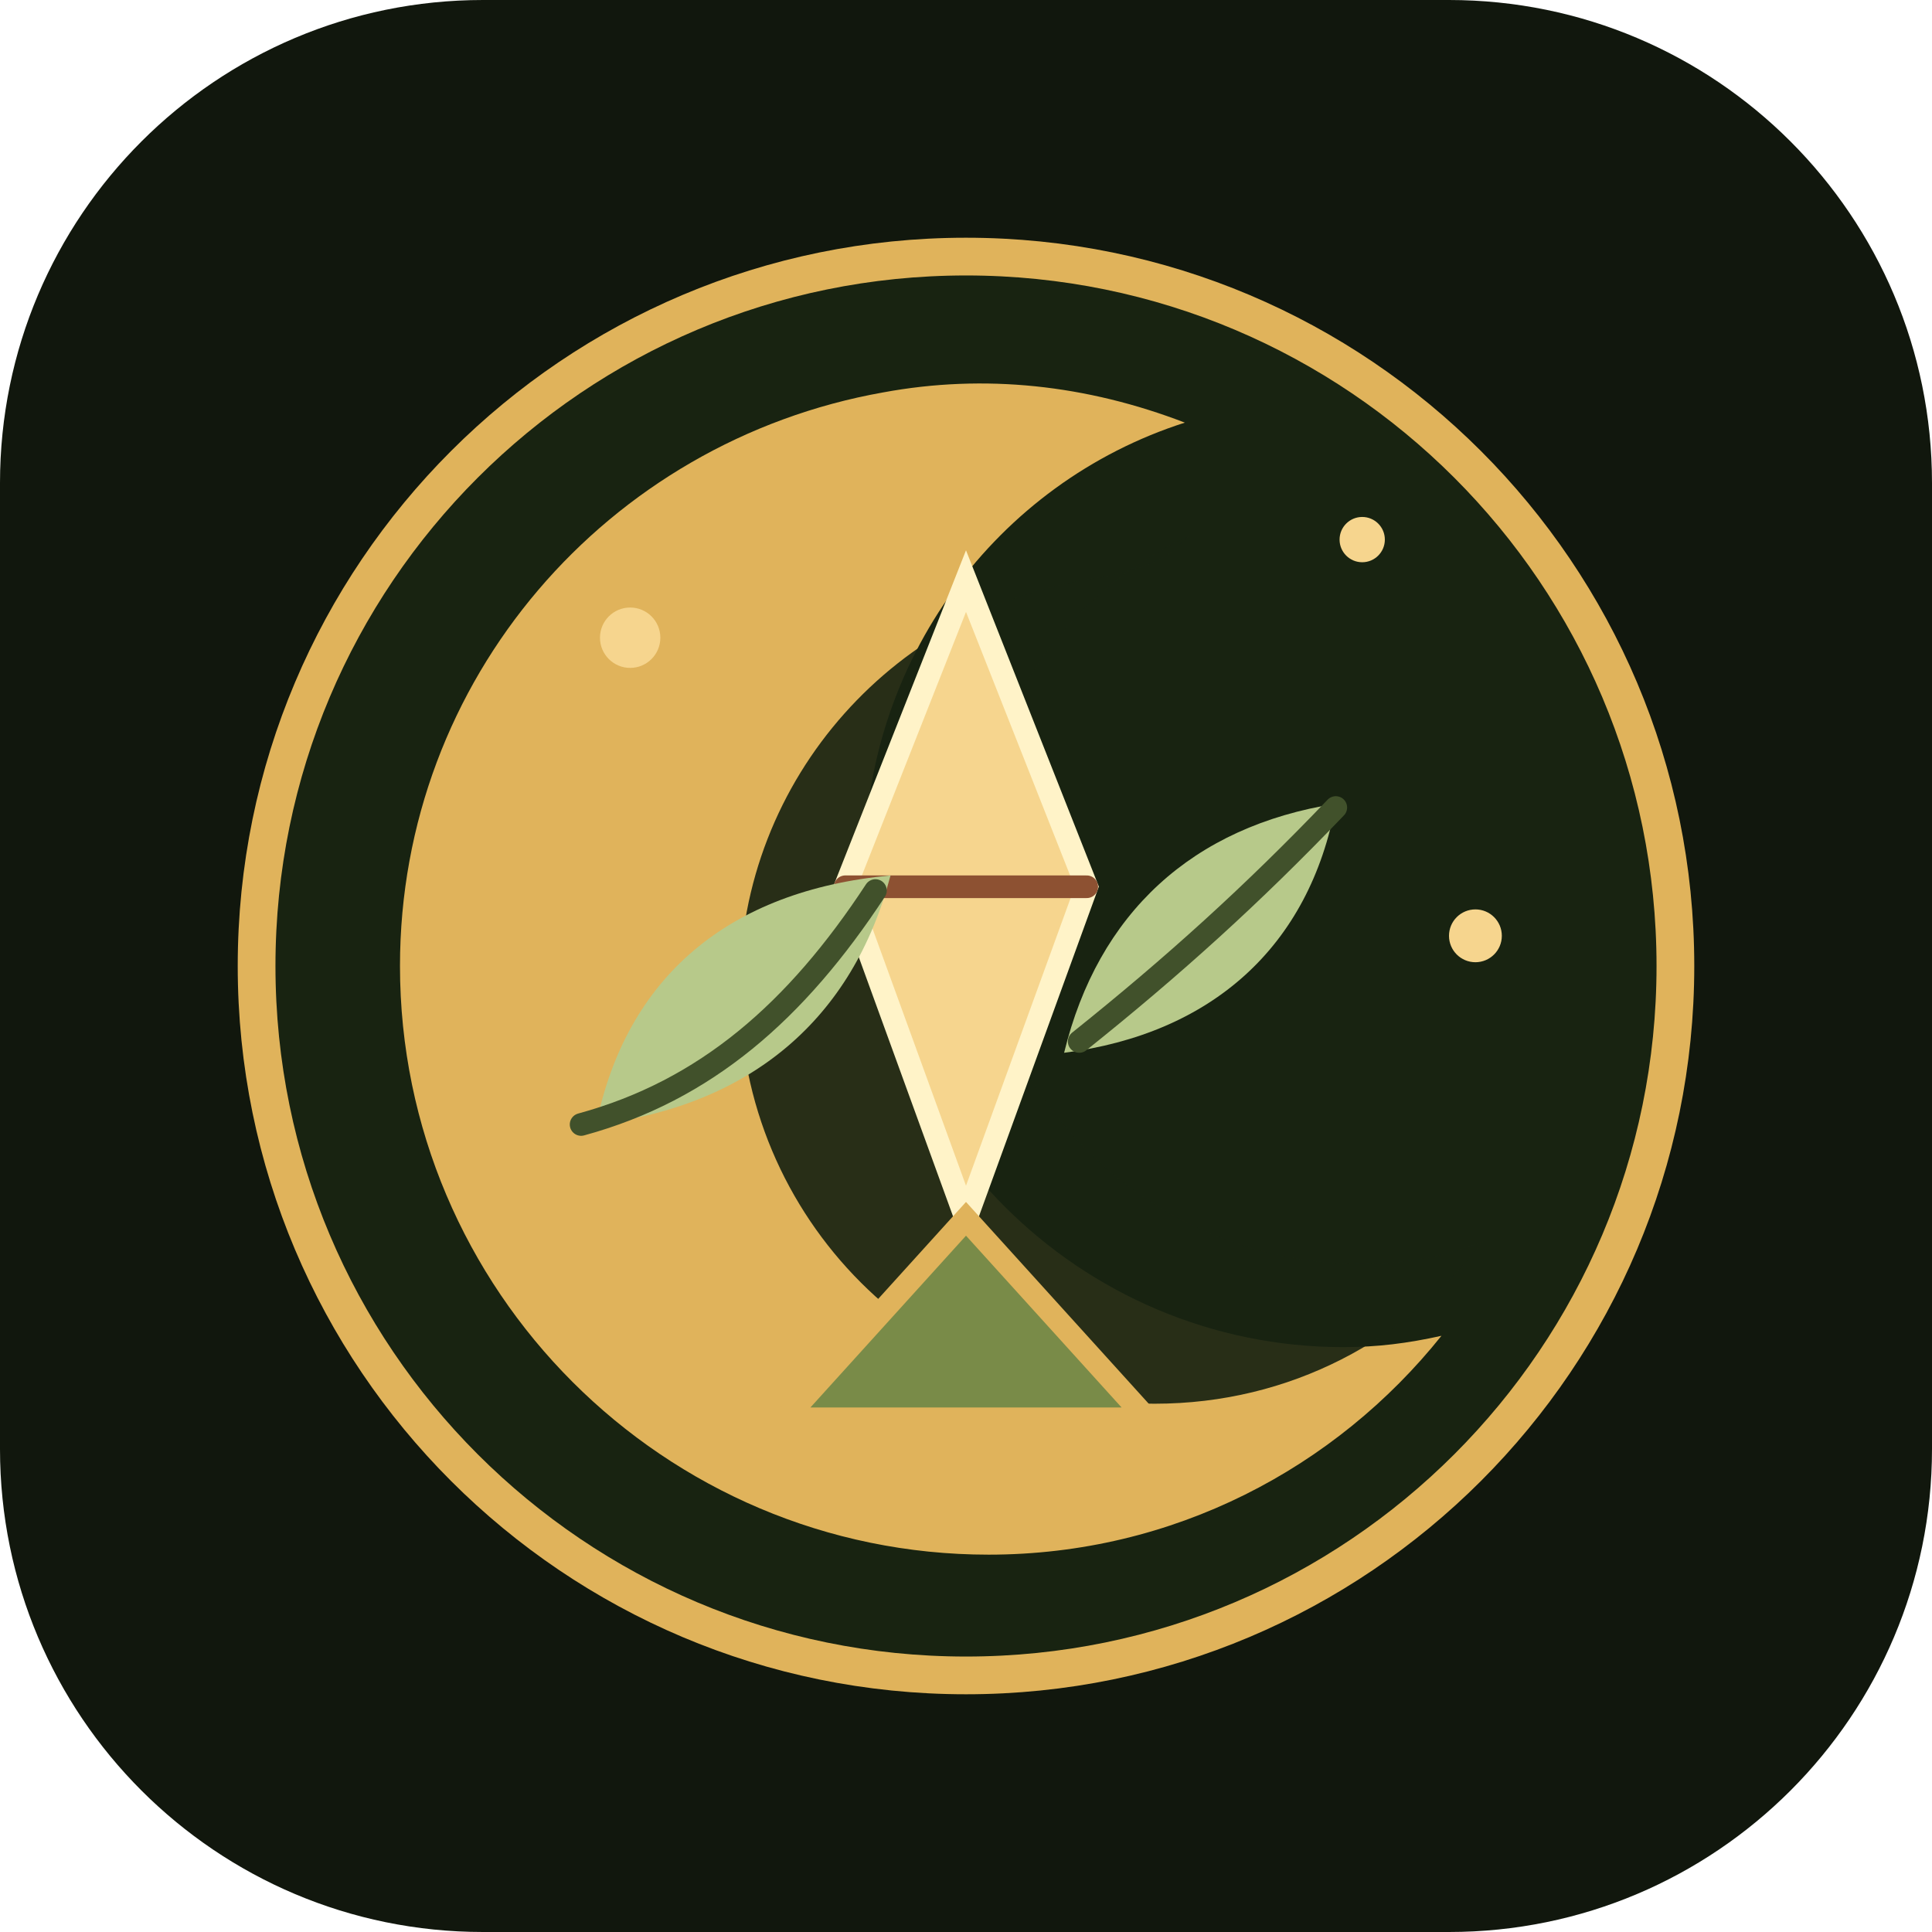
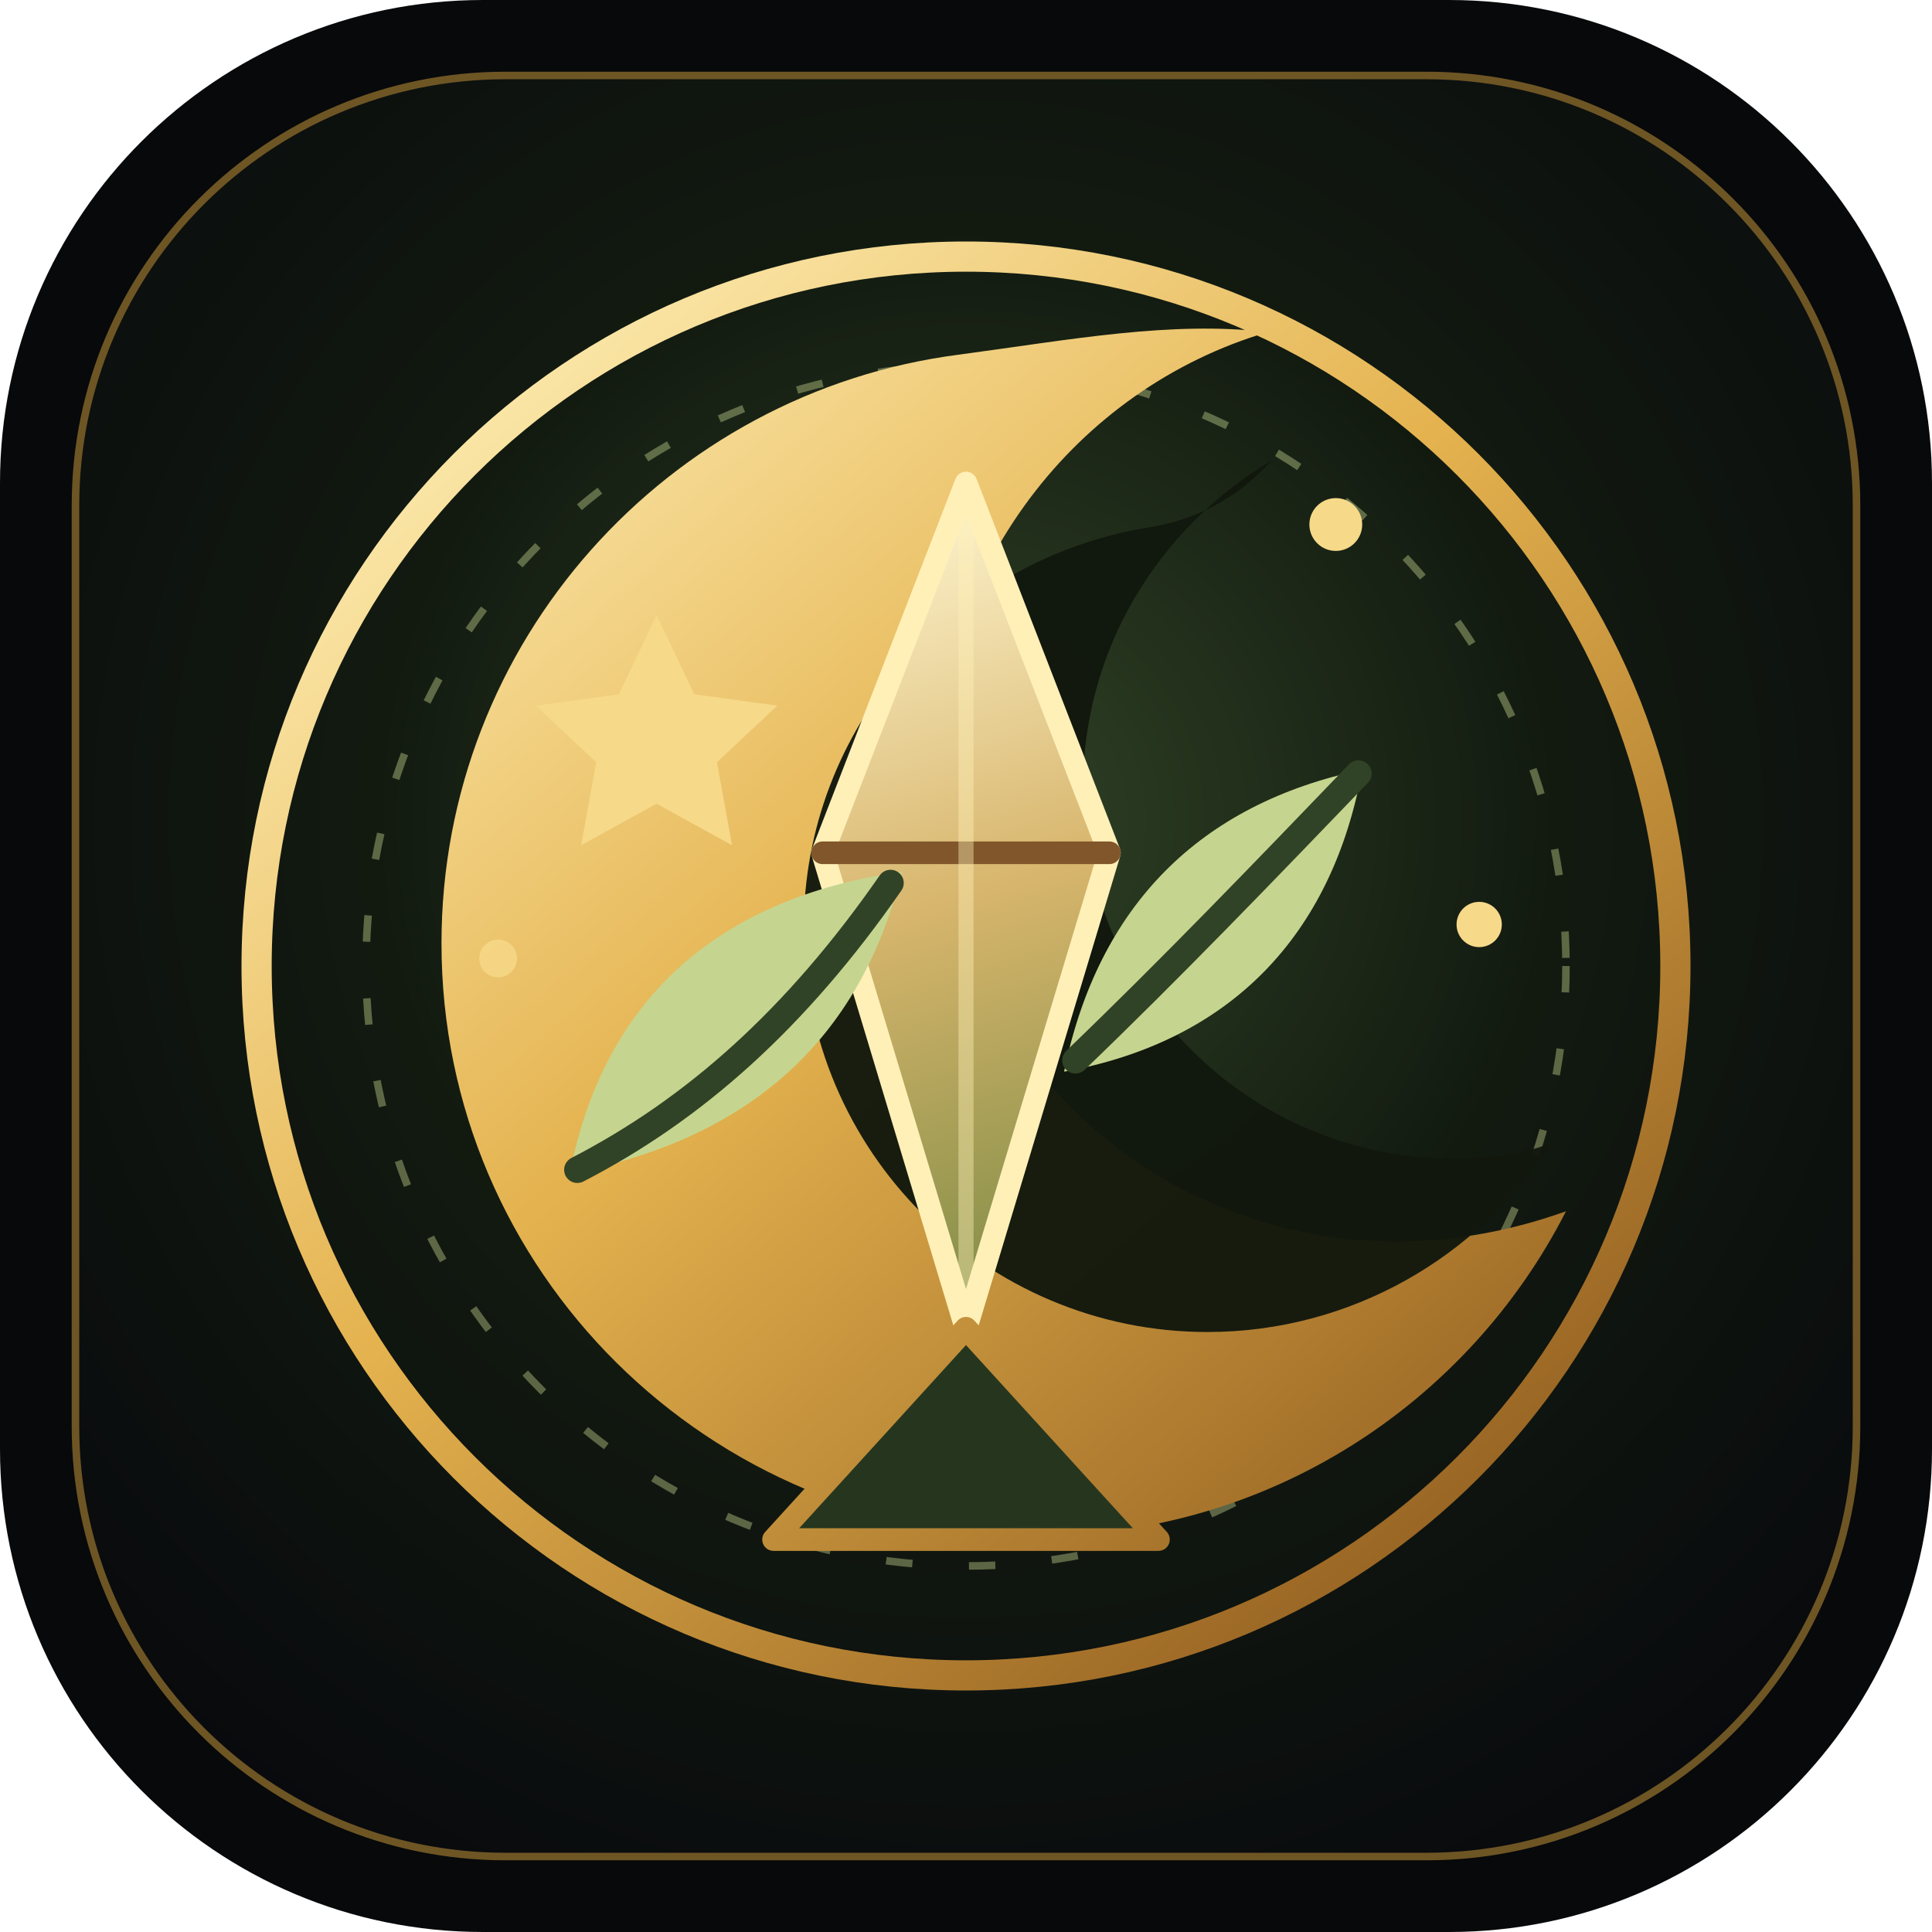
<svg xmlns="http://www.w3.org/2000/svg" width="512" height="512" viewBox="0 0 512 512" fill="none" role="img" aria-labelledby="title desc">
-   <rect width="512" height="512" rx="128" fill="#11170D" />
-   <circle cx="256" cy="256" r="188" fill="#182311" stroke="#E0B35B" stroke-width="10" />
-   <path d="M314 112C264 128 229 175 229 230C229 300 286 357 356 357C365 357 373 356 382 354C354 389 311 412 262 412C176 412 106 342 106 256C106 180 161 117 234 104C261 99 288 102 314 112Z" fill="#E0B35B" />
-   <path d="M315 142C281 158 258 192 258 232C258 289 304 335 361 335C372 335 383 333 393 329C373 355 342 372 306 372C245 372 196 323 196 262C196 206 238 160 292 153C300 151 308 150 315 142Z" fill="#182311" opacity="0.92" />
-   <path d="M256 154L288 235L256 323L224 235L256 154Z" fill="#F6D58E" stroke="#FFF3C8" stroke-width="6" />
-   <path d="M224 235H288" stroke="#8D5132" stroke-width="6" stroke-linecap="round" />
-   <path d="M256 323L208 376H304L256 323Z" fill="#798B48" stroke="#E0B35B" stroke-width="6" />
-   <path d="M158 298C199 293 226 270 236 232C193 236 166 259 158 298Z" fill="#B7C98A" />
-   <path d="M354 213C316 219 291 242 282 279C321 274 347 251 354 213Z" fill="#B7C98A" />
-   <path d="M154 298C187 289 211 268 232 236" stroke="#41512B" stroke-width="6" stroke-linecap="round" />
-   <path d="M286 276C311 256 332 237 354 214" stroke="#41512B" stroke-width="6" stroke-linecap="round" />
-   <circle cx="167" cy="169" r="8" fill="#F6D58E" />
-   <circle cx="361" cy="143" r="6" fill="#F6D58E" />
-   <circle cx="391" cy="248" r="7" fill="#F6D58E" />
+   <defs>
+     <radialGradient id="bgGlow" cx="50%" cy="42%" r="68%">
+       <stop offset="0%" stop-color="#314326" />
+       <stop offset="48%" stop-color="#121A10" />
+       <stop offset="100%" stop-color="#08090D" />
+     </radialGradient>
+     <linearGradient id="gold" x1="109" y1="81" x2="405" y2="424" gradientUnits="userSpaceOnUse">
+       <stop stop-color="#FFF0B8" />
+       <stop offset="0.45" stop-color="#E4B24E" />
+       <stop offset="1" stop-color="#8F5B1E" />
+     </linearGradient>
+     <linearGradient id="crystal" x1="223" y1="134" x2="292" y2="361" gradientUnits="userSpaceOnUse">
+       <stop stop-color="#FFF6D1" />
+       <stop offset="0.46" stop-color="#D7B56C" />
+       <stop offset="1" stop-color="#6F853F" />
+     </linearGradient>
+   </defs>
+   <rect width="512" height="512" rx="128" fill="#07090A" />
+   <rect x="20" y="20" width="472" height="472" rx="114" fill="url(#bgGlow)" stroke="#6E5524" stroke-width="2" />
+   <circle cx="256" cy="256" r="188" stroke="url(#gold)" stroke-width="8" />
+   <circle cx="256" cy="256" r="159" stroke="#C5D58F" stroke-width="2" stroke-dasharray="7 15" opacity="0.42" />
+   <path d="M336 88C285 103 248 151 248 207C248 274 302 329 370 329C386 329 401 326 415 321C389 372 336 407 275 407C188 407 117 337 117 250C117 170 177 104 254 94C284 90 310 85 336 88Z" fill="url(#gold)" />
+   <path d="M337 122C307 140 287 172 287 209C287 263 331 307 385 307C394 307 403 306 411 303C392 333 358 353 320 353C261 353 213 305 213 246C213 193 252 149 303 140C317 138 328 132 337 122Z" fill="#11170D" opacity="0.96" />
+   <path d="M256 128L294 226L256 352L218 226L256 128Z" fill="url(#crystal)" stroke="#FFF0B8" stroke-width="6" stroke-linejoin="round" />
+   <path d="M218 226H294" stroke="#80562A" stroke-width="6" stroke-linecap="round" />
+   <path d="M256 128V352" stroke="#FFF0B8" stroke-width="4" opacity="0.42" />
+   <path d="M256 352L205 408H307L256 352Z" fill="#26361E" stroke="url(#gold)" stroke-width="6" stroke-linejoin="round" />
+   <path d="M151 311C198 302 228 276 239 231C190 238 160 265 151 311Z" fill="#C5D58F" />
+   <path d="M361 204C318 213 291 240 282 284C326 276 353 248 361 204Z" fill="#C5D58F" />
+   <path d="M153 310C184 294 211 270 236 234" stroke="#314326" stroke-width="7" stroke-linecap="round" />
+   <path d="M285 281C310 257 335 231 360 205" stroke="#314326" stroke-width="7" stroke-linecap="round" />
+   <path d="M174 163L184 184L206 187L190 202L194 224L174 213L154 224L158 202L142 187L164 184L174 163Z" fill="#F6D989" />
+   <circle cx="354" cy="139" r="7" fill="#F6D989" />
+   <circle cx="392" cy="245" r="6" fill="#F6D989" />
+   <circle cx="132" cy="254" r="5" fill="#F6D989" opacity="0.82" />
</svg>
